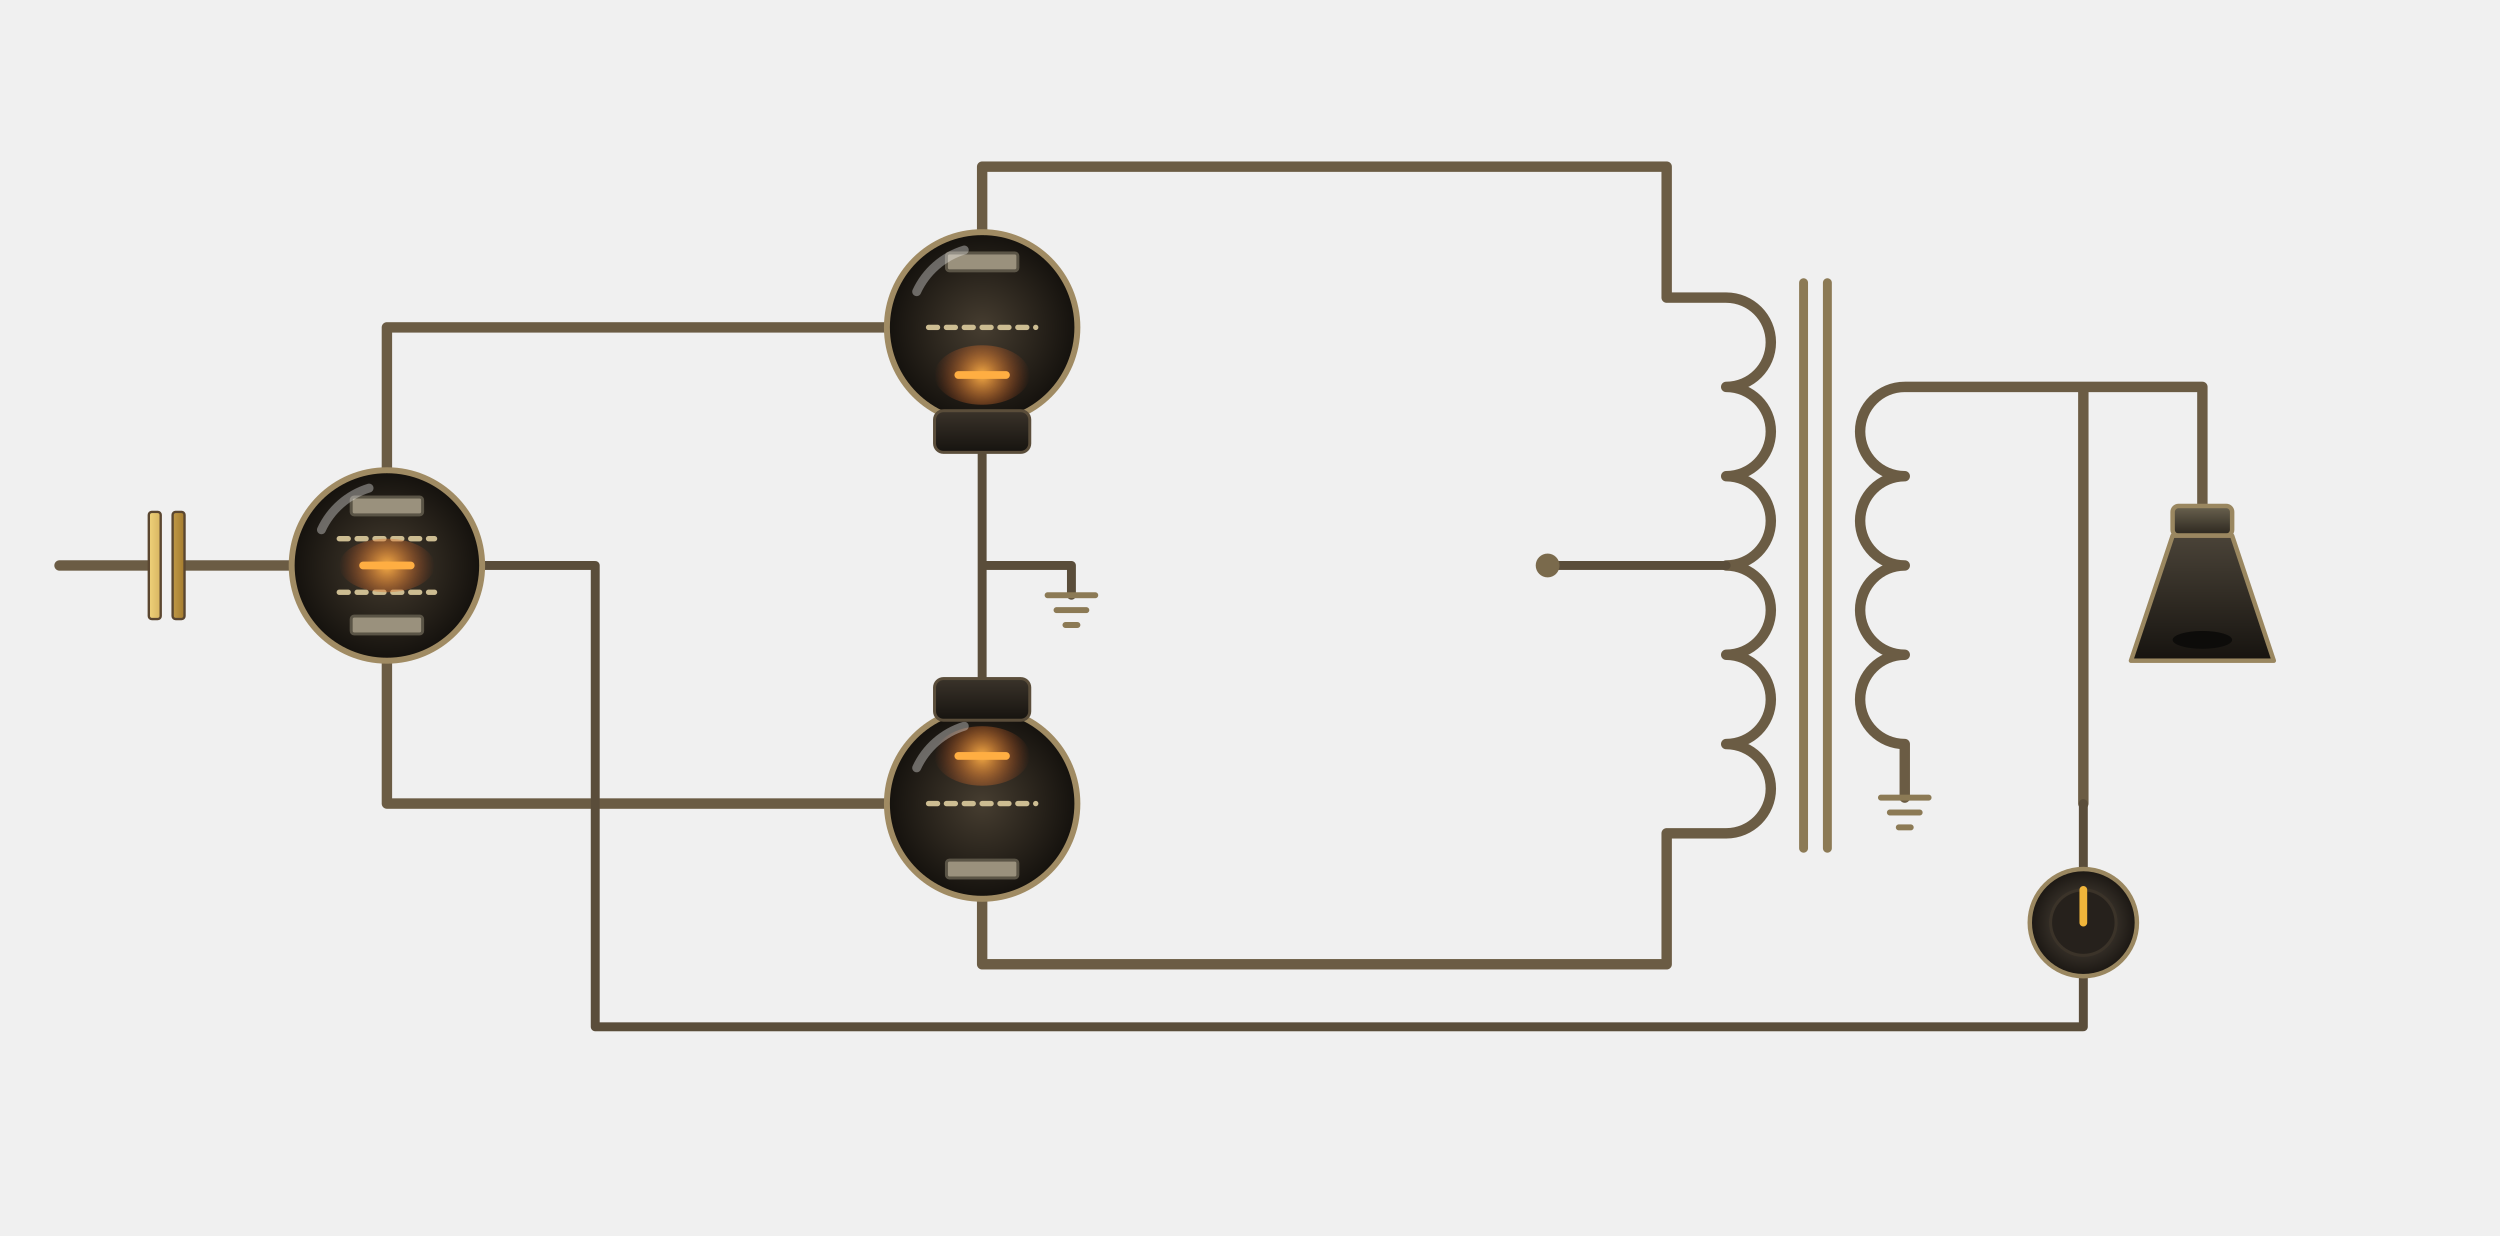
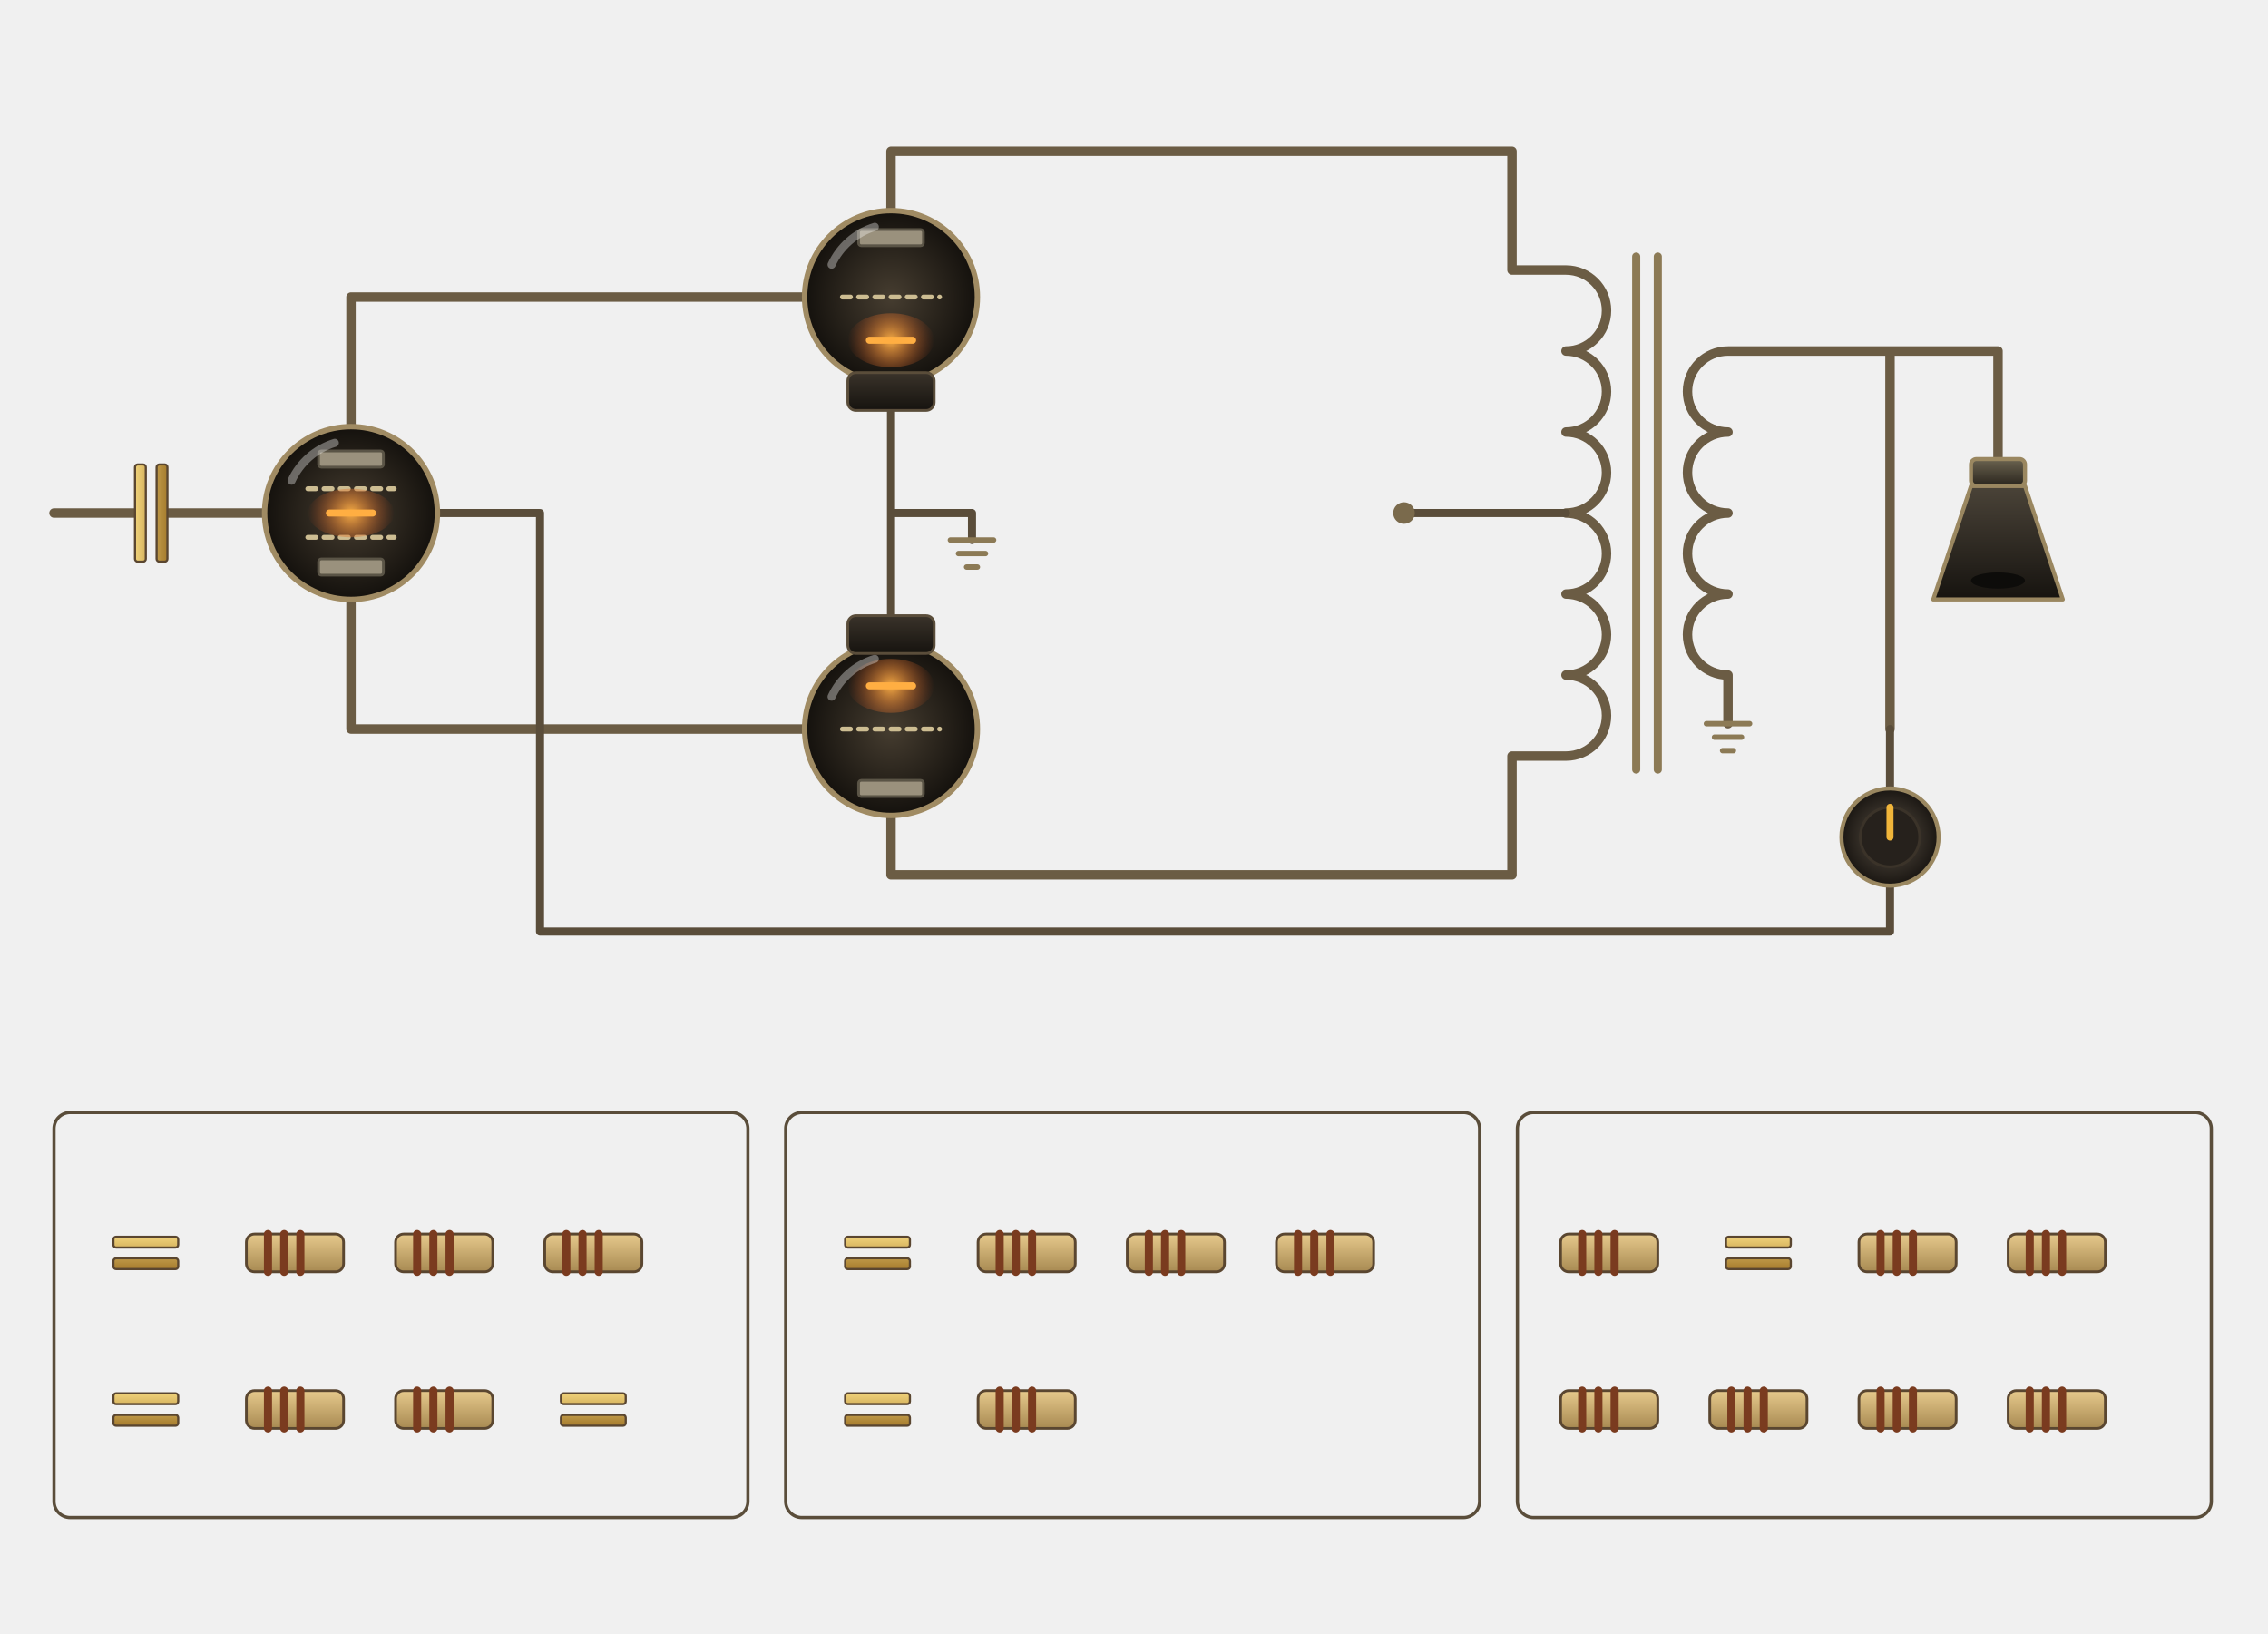
- <svg xmlns="http://www.w3.org/2000/svg" width="840" height="415" viewBox="0 0 840 415">
+ <svg xmlns="http://www.w3.org/2000/svg" width="840" height="605" viewBox="0 0 840 605">
  <defs>
    <linearGradient id="g1" x1="50" y1="0" x2="62" y2="0" gradientUnits="userSpaceOnUse">
      <stop offset="0" stop-color="#f0d27a" />
      <stop offset="1" stop-color="#a67c2e" />
    </linearGradient>
    <radialGradient id="g2" cx="130" cy="190" r="32" gradientUnits="userSpaceOnUse">
      <stop offset="0" stop-color="#463d30" />
      <stop offset="1" stop-color="#14110d" />
    </radialGradient>
    <radialGradient id="g3" cx="130" cy="190" r="16" gradientUnits="userSpaceOnUse">
      <stop offset="0" stop-color="#ffb347" stop-opacity="0.95" />
      <stop offset="1" stop-color="#c1441a" stop-opacity="0" />
    </radialGradient>
    <radialGradient id="g4" cx="330" cy="110" r="32" gradientUnits="userSpaceOnUse">
      <stop offset="0" stop-color="#463d30" />
      <stop offset="1" stop-color="#14110d" />
    </radialGradient>
    <radialGradient id="g5" cx="330" cy="126" r="16" gradientUnits="userSpaceOnUse">
      <stop offset="0" stop-color="#ffb347" stop-opacity="0.95" />
      <stop offset="1" stop-color="#c1441a" stop-opacity="0" />
    </radialGradient>
    <linearGradient id="g6" x1="0" y1="138" x2="0" y2="152" gradientUnits="userSpaceOnUse">
      <stop offset="0" stop-color="#3a332a" />
      <stop offset="1" stop-color="#16130f" />
    </linearGradient>
    <radialGradient id="g7" cx="330" cy="270" r="32" gradientUnits="userSpaceOnUse">
      <stop offset="0" stop-color="#463d30" />
      <stop offset="1" stop-color="#14110d" />
    </radialGradient>
    <radialGradient id="g8" cx="330" cy="254" r="16" gradientUnits="userSpaceOnUse">
      <stop offset="0" stop-color="#ffb347" stop-opacity="0.95" />
      <stop offset="1" stop-color="#c1441a" stop-opacity="0" />
    </radialGradient>
    <linearGradient id="g9" x1="0" y1="228" x2="0" y2="242" gradientUnits="userSpaceOnUse">
      <stop offset="0" stop-color="#3a332a" />
      <stop offset="1" stop-color="#16130f" />
    </linearGradient>
    <radialGradient id="g10" cx="700" cy="310" r="18" gradientUnits="userSpaceOnUse">
      <stop offset="0" stop-color="#5b5246" />
      <stop offset="1" stop-color="#1a1612" />
    </radialGradient>
    <linearGradient id="g11" x1="0" y1="170" x2="0" y2="180" gradientUnits="userSpaceOnUse">
      <stop offset="0" stop-color="#6b6350" />
      <stop offset="1" stop-color="#2a251d" />
    </linearGradient>
    <linearGradient id="g12" x1="0" y1="180" x2="0" y2="222" gradientUnits="userSpaceOnUse">
      <stop offset="0" stop-color="#4a4338" />
      <stop offset="1" stop-color="#16130f" />
+     </linearGradient>
+     <linearGradient id="g13" x1="0" y1="458" x2="0" y2="470" gradientUnits="userSpaceOnUse">
+       <stop offset="0" stop-color="#f0d27a" />
+       <stop offset="1" stop-color="#a67c2e" />
+     </linearGradient>
+     <linearGradient id="g14" x1="0" y1="457" x2="0" y2="471" gradientUnits="userSpaceOnUse">
+       <stop offset="0" stop-color="#e6c98c" />
+       <stop offset="1" stop-color="#a88a52" />
+     </linearGradient>
+     <linearGradient id="g15" x1="0" y1="457" x2="0" y2="471" gradientUnits="userSpaceOnUse">
+       <stop offset="0" stop-color="#e6c98c" />
+       <stop offset="1" stop-color="#a88a52" />
+     </linearGradient>
+     <linearGradient id="g16" x1="0" y1="457" x2="0" y2="471" gradientUnits="userSpaceOnUse">
+       <stop offset="0" stop-color="#e6c98c" />
+       <stop offset="1" stop-color="#a88a52" />
+     </linearGradient>
+     <linearGradient id="g17" x1="0" y1="516" x2="0" y2="528" gradientUnits="userSpaceOnUse">
+       <stop offset="0" stop-color="#f0d27a" />
+       <stop offset="1" stop-color="#a67c2e" />
+     </linearGradient>
+     <linearGradient id="g18" x1="0" y1="515" x2="0" y2="529" gradientUnits="userSpaceOnUse">
+       <stop offset="0" stop-color="#e6c98c" />
+       <stop offset="1" stop-color="#a88a52" />
+     </linearGradient>
+     <linearGradient id="g19" x1="0" y1="515" x2="0" y2="529" gradientUnits="userSpaceOnUse">
+       <stop offset="0" stop-color="#e6c98c" />
+       <stop offset="1" stop-color="#a88a52" />
+     </linearGradient>
+     <linearGradient id="g20" x1="0" y1="516" x2="0" y2="528" gradientUnits="userSpaceOnUse">
+       <stop offset="0" stop-color="#f0d27a" />
+       <stop offset="1" stop-color="#a67c2e" />
+     </linearGradient>
+     <linearGradient id="g21" x1="0" y1="458" x2="0" y2="470" gradientUnits="userSpaceOnUse">
+       <stop offset="0" stop-color="#f0d27a" />
+       <stop offset="1" stop-color="#a67c2e" />
+     </linearGradient>
+     <linearGradient id="g22" x1="0" y1="457" x2="0" y2="471" gradientUnits="userSpaceOnUse">
+       <stop offset="0" stop-color="#e6c98c" />
+       <stop offset="1" stop-color="#a88a52" />
+     </linearGradient>
+     <linearGradient id="g23" x1="0" y1="457" x2="0" y2="471" gradientUnits="userSpaceOnUse">
+       <stop offset="0" stop-color="#e6c98c" />
+       <stop offset="1" stop-color="#a88a52" />
+     </linearGradient>
+     <linearGradient id="g24" x1="0" y1="457" x2="0" y2="471" gradientUnits="userSpaceOnUse">
+       <stop offset="0" stop-color="#e6c98c" />
+       <stop offset="1" stop-color="#a88a52" />
+     </linearGradient>
+     <linearGradient id="g25" x1="0" y1="516" x2="0" y2="528" gradientUnits="userSpaceOnUse">
+       <stop offset="0" stop-color="#f0d27a" />
+       <stop offset="1" stop-color="#a67c2e" />
+     </linearGradient>
+     <linearGradient id="g26" x1="0" y1="515" x2="0" y2="529" gradientUnits="userSpaceOnUse">
+       <stop offset="0" stop-color="#e6c98c" />
+       <stop offset="1" stop-color="#a88a52" />
+     </linearGradient>
+     <linearGradient id="g27" x1="0" y1="457" x2="0" y2="471" gradientUnits="userSpaceOnUse">
+       <stop offset="0" stop-color="#e6c98c" />
+       <stop offset="1" stop-color="#a88a52" />
+     </linearGradient>
+     <linearGradient id="g28" x1="0" y1="458" x2="0" y2="470" gradientUnits="userSpaceOnUse">
+       <stop offset="0" stop-color="#f0d27a" />
+       <stop offset="1" stop-color="#a67c2e" />
+     </linearGradient>
+     <linearGradient id="g29" x1="0" y1="457" x2="0" y2="471" gradientUnits="userSpaceOnUse">
+       <stop offset="0" stop-color="#e6c98c" />
+       <stop offset="1" stop-color="#a88a52" />
+     </linearGradient>
+     <linearGradient id="g30" x1="0" y1="457" x2="0" y2="471" gradientUnits="userSpaceOnUse">
+       <stop offset="0" stop-color="#e6c98c" />
+       <stop offset="1" stop-color="#a88a52" />
+     </linearGradient>
+     <linearGradient id="g31" x1="0" y1="515" x2="0" y2="529" gradientUnits="userSpaceOnUse">
+       <stop offset="0" stop-color="#e6c98c" />
+       <stop offset="1" stop-color="#a88a52" />
+     </linearGradient>
+     <linearGradient id="g32" x1="0" y1="515" x2="0" y2="529" gradientUnits="userSpaceOnUse">
+       <stop offset="0" stop-color="#e6c98c" />
+       <stop offset="1" stop-color="#a88a52" />
+     </linearGradient>
+     <linearGradient id="g33" x1="0" y1="515" x2="0" y2="529" gradientUnits="userSpaceOnUse">
+       <stop offset="0" stop-color="#e6c98c" />
+       <stop offset="1" stop-color="#a88a52" />
+     </linearGradient>
+     <linearGradient id="g34" x1="0" y1="515" x2="0" y2="529" gradientUnits="userSpaceOnUse">
+       <stop offset="0" stop-color="#e6c98c" />
+       <stop offset="1" stop-color="#a88a52" />
    </linearGradient>
  </defs>
  <path id="wire_OUT-2" d="M20,190 H52 M60,190 H98" fill="none" stroke="#6b5c44" stroke-width="3.5" stroke-linecap="round" stroke-linejoin="round" />
  <path id="wire_PHASE" d="M130,158 V110 H298 M130,222 V270 H298" fill="none" stroke="#6b5c44" stroke-width="3.5" stroke-linecap="round" stroke-linejoin="round" />
  <path id="wire_POWER" d="M330,78 V56 H560 V100 H580 M330,302 V324 H560 V280 H580 M580,100 a15,15 0 0 1 0,30 a15,15 0 0 1 0,30 a15,15 0 0 1 0,30 a15,15 0 0 1 0,30 a15,15 0 0 1 0,30 a15,15 0 0 1 0,30" fill="none" stroke="#6b5c44" stroke-width="3.5" stroke-linecap="round" stroke-linejoin="round" />
  <path id="wire_SPEAKER" d="M640,130 H740 V170 M700,130 V270 M640,250 V268 M640,130 a15,15 0 0 0 0,30 a15,15 0 0 0 0,30 a15,15 0 0 0 0,30 a15,15 0 0 0 0,30" fill="none" stroke="#6b5c44" stroke-width="3.5" stroke-linecap="round" stroke-linejoin="round" />
  <path id="wire_static_power" d="M330,152 V228 M330,190 H360 V200 M580,190 H520 M200,345 V190 H162 M700,270 H700 M700,270 V292 M700,328 V345 M700,345 H200 M700,345 H700" fill="none" stroke="#5a4d3a" stroke-width="3" stroke-linecap="round" stroke-linejoin="round" />
  <path id="ground_power" d="M352,200 H368 M355,205 H365 M358,210 H362 M632,268 H648 M635,273 H645 M638,278 H642" fill="none" stroke="#8c7a55" stroke-width="2" stroke-linecap="round" stroke-linejoin="round" />
  <path id="ot_core" d="M606,95 V285 M614,95 V285" fill="none" stroke="#8c7a55" stroke-width="3" stroke-linecap="round" stroke-linejoin="round" />
  <ellipse id="rail_tap" cx="520" cy="190" rx="4" ry="4" fill="#7a6a4c" stroke="none" stroke-width="1" />
  <rect id="cap_ina" x="50" y="172" width="4" height="36" rx="1" fill="url(#g1)" stroke="#5a4630" stroke-width="0.8" />
  <rect id="cap_inb" x="58" y="172" width="4" height="36" rx="1" fill="url(#g1)" stroke="#5a4630" stroke-width="0.8" />
  <ellipse id="tube_PI-PI" cx="130" cy="190" rx="32" ry="32" fill="url(#g2)" stroke="#a08b63" stroke-width="2" />
  <rect id="plate_PI-1" x="118" y="167" width="24" height="6" rx="1" fill="#9a917d" stroke="#5a5446" stroke-width="1" />
  <rect id="plate_PI1" x="118" y="207" width="24" height="6" rx="1" fill="#9a917d" stroke="#5a5446" stroke-width="1" />
  <path id="grids_PI" d="M114,181 H146 M114,199 H146" fill="none" stroke="#cdbd92" stroke-width="1.8" stroke-linecap="round" stroke-linejoin="round" stroke-dasharray="3 3" />
  <ellipse id="glow_PHASE" cx="130" cy="190" rx="16" ry="9" fill="url(#g3)" stroke="none" stroke-width="1" />
  <path id="filament_PI" d="M122,190 H138" fill="none" stroke="#ffae42" stroke-width="2.6" stroke-linecap="round" stroke-linejoin="round" />
  <path id="shine_PI" d="M108,178 A26,26 0 0 1 124,164" fill="none" stroke="#ffffff" stroke-width="3" stroke-linecap="round" stroke-linejoin="round" opacity="0.35" />
  <ellipse id="tube_PA-EL34" cx="330" cy="110" rx="32" ry="32" fill="url(#g4)" stroke="#a08b63" stroke-width="2" />
  <rect id="plate_PA" x="318" y="85" width="24" height="6" rx="1" fill="#9a917d" stroke="#5a5446" stroke-width="1" />
  <path id="grid_PA" d="M312,110 H348" fill="none" stroke="#cdbd92" stroke-width="1.8" stroke-linecap="round" stroke-linejoin="round" stroke-dasharray="3 3" />
  <ellipse id="glow_POWER_A" cx="330" cy="126" rx="16" ry="10" fill="url(#g5)" stroke="none" stroke-width="1" />
  <path id="filament_PA" d="M322,126 H338" fill="none" stroke="#ffae42" stroke-width="2.6" stroke-linecap="round" stroke-linejoin="round" />
  <path id="shine_PA" d="M308,98 A26,26 0 0 1 324,84" fill="none" stroke="#ffffff" stroke-width="3" stroke-linecap="round" stroke-linejoin="round" opacity="0.35" />
  <rect id="base_PA" x="314" y="138" width="32" height="14" rx="3" fill="url(#g6)" stroke="#5a4d3a" stroke-width="1" />
  <ellipse id="tube_PB-EL34" cx="330" cy="270" rx="32" ry="32" fill="url(#g7)" stroke="#a08b63" stroke-width="2" />
  <rect id="plate_PB" x="318" y="289" width="24" height="6" rx="1" fill="#9a917d" stroke="#5a5446" stroke-width="1" />
  <path id="grid_PB" d="M312,270 H348" fill="none" stroke="#cdbd92" stroke-width="1.8" stroke-linecap="round" stroke-linejoin="round" stroke-dasharray="3 3" />
  <ellipse id="glow_POWER_B" cx="330" cy="254" rx="16" ry="10" fill="url(#g8)" stroke="none" stroke-width="1" />
  <path id="filament_PB" d="M322,254 H338" fill="none" stroke="#ffae42" stroke-width="2.6" stroke-linecap="round" stroke-linejoin="round" />
  <path id="shine_PB" d="M308,258 A26,26 0 0 1 324,244" fill="none" stroke="#ffffff" stroke-width="3" stroke-linecap="round" stroke-linejoin="round" opacity="0.35" />
  <rect id="base_PB" x="314" y="228" width="32" height="14" rx="3" fill="url(#g9)" stroke="#5a4d3a" stroke-width="1" />
  <ellipse id="pot_presence" cx="700" cy="310" rx="18" ry="18" fill="url(#g10)" stroke="#9a8760" stroke-width="1.5" />
  <ellipse id="dial_presence" cx="700" cy="310" rx="11" ry="11" fill="#26211c" stroke="#3b3329" stroke-width="1" />
  <path id="ptr_presence" d="M700,310 L700,299" fill="none" stroke="#f0b53a" stroke-width="2.6" stroke-linecap="round" stroke-linejoin="round" />
  <rect id="spk_magnet_p" x="730" y="170" width="20" height="10" rx="2" fill="url(#g11)" stroke="#9a8760" stroke-width="1.5" />
  <path id="spk_cone_p" d="M730,180 H750 L764,222 H716 Z" fill="url(#g12)" stroke="#9a8760" stroke-width="1.5" stroke-linecap="round" stroke-linejoin="round" />
  <ellipse id="spk_dust_p" cx="740" cy="215" rx="10" ry="3" fill="#0d0c0a" stroke="none" stroke-width="1" />
+   <rect id="pp_box0" x="20" y="412" width="257" height="150" rx="6" fill="none" stroke="#5a4d3a" stroke-width="1.2" />
+   <ellipse id="ttl_PHASE_INVERTER" cx="148.5" cy="426" rx="1" ry="1" fill="none" stroke="none" stroke-width="0" />
+   <rect id="pp_C31a" x="42" y="458" width="24" height="4" rx="1" fill="url(#g13)" stroke="#5a4630" stroke-width="0.8" />
+   <rect id="pp_C31b" x="42" y="466" width="24" height="4" rx="1" fill="url(#g13)" stroke="#5a4630" stroke-width="0.8" />
+   <ellipse id="valC_1_22n@C:C31" cx="54" cy="484" rx="1" ry="1" fill="none" stroke="none" />
+   <rect id="pp_R37" x="91.25" y="457" width="36" height="14" rx="3" fill="url(#g14)" stroke="#5a4630" stroke-width="1" />
+   <path id="pp_R37_bands" d="M99.25,457 V471 M105.25,457 V471 M111.25,457 V471" fill="none" stroke="#7a3b1f" stroke-width="3" stroke-linecap="round" stroke-linejoin="round" />
+   <ellipse id="valC_2_1M@R:R37" cx="109.25" cy="484" rx="1" ry="1" fill="none" stroke="none" />
+   <rect id="pp_R39" x="146.5" y="457" width="36" height="14" rx="3" fill="url(#g15)" stroke="#5a4630" stroke-width="1" />
+   <path id="pp_R39_bands" d="M154.5,457 V471 M160.5,457 V471 M166.5,457 V471" fill="none" stroke="#7a3b1f" stroke-width="3" stroke-linecap="round" stroke-linejoin="round" />
+   <ellipse id="valC_3_470@R:R39" cx="164.5" cy="484" rx="1" ry="1" fill="none" stroke="none" />
+   <rect id="pp_R41" x="201.75" y="457" width="36" height="14" rx="3" fill="url(#g16)" stroke="#5a4630" stroke-width="1" />
+   <path id="pp_R41_bands" d="M209.75,457 V471 M215.75,457 V471 M221.75,457 V471" fill="none" stroke="#7a3b1f" stroke-width="3" stroke-linecap="round" stroke-linejoin="round" />
+   <ellipse id="valC_4_1M@R:R41" cx="219.75" cy="484" rx="1" ry="1" fill="none" stroke="none" />
+   <rect id="pp_C35a" x="42" y="516" width="24" height="4" rx="1" fill="url(#g17)" stroke="#5a4630" stroke-width="0.8" />
+   <rect id="pp_C35b" x="42" y="524" width="24" height="4" rx="1" fill="url(#g17)" stroke="#5a4630" stroke-width="0.8" />
+   <ellipse id="valC_5_0.1u@C:C35" cx="54" cy="542" rx="1" ry="1" fill="none" stroke="none" />
+   <rect id="pp_R36" x="91.25" y="515" width="36" height="14" rx="3" fill="url(#g18)" stroke="#5a4630" stroke-width="1" />
+   <path id="pp_R36_bands" d="M99.25,515 V529 M105.25,515 V529 M111.25,515 V529" fill="none" stroke="#7a3b1f" stroke-width="3" stroke-linecap="round" stroke-linejoin="round" />
+   <ellipse id="valC_6_82k@R:R36" cx="109.25" cy="542" rx="1" ry="1" fill="none" stroke="none" />
+   <rect id="pp_R35" x="146.5" y="515" width="36" height="14" rx="3" fill="url(#g19)" stroke="#5a4630" stroke-width="1" />
+   <path id="pp_R35_bands" d="M154.5,515 V529 M160.5,515 V529 M166.5,515 V529" fill="none" stroke="#7a3b1f" stroke-width="3" stroke-linecap="round" stroke-linejoin="round" />
+   <ellipse id="valC_7_100k@R:R35" cx="164.5" cy="542" rx="1" ry="1" fill="none" stroke="none" />
+   <rect id="pp_C32a" x="207.75" y="516" width="24" height="4" rx="1" fill="url(#g20)" stroke="#5a4630" stroke-width="0.8" />
+   <rect id="pp_C32b" x="207.75" y="524" width="24" height="4" rx="1" fill="url(#g20)" stroke="#5a4630" stroke-width="0.8" />
+   <ellipse id="valC_8_100p@C:C32" cx="219.75" cy="542" rx="1" ry="1" fill="none" stroke="none" />
+   <rect id="pp_box1" x="291" y="412" width="257" height="150" rx="6" fill="none" stroke="#5a4d3a" stroke-width="1.2" />
+   <ellipse id="ttl_FEEDBACK" cx="419.5" cy="426" rx="1" ry="1" fill="none" stroke="none" stroke-width="0" />
+   <rect id="pp_C33a" x="313" y="458" width="24" height="4" rx="1" fill="url(#g21)" stroke="#5a4630" stroke-width="0.8" />
+   <rect id="pp_C33b" x="313" y="466" width="24" height="4" rx="1" fill="url(#g21)" stroke="#5a4630" stroke-width="0.8" />
+   <ellipse id="valC_9_0.1u@C:C33" cx="325" cy="484" rx="1" ry="1" fill="none" stroke="none" />
+   <rect id="pp_R40" x="362.25" y="457" width="36" height="14" rx="3" fill="url(#g22)" stroke="#5a4630" stroke-width="1" />
+   <path id="pp_R40_bands" d="M370.25,457 V471 M376.25,457 V471 M382.25,457 V471" fill="none" stroke="#7a3b1f" stroke-width="3" stroke-linecap="round" stroke-linejoin="round" />
+   <ellipse id="valC_10_10k@R:R40" cx="380.25" cy="484" rx="1" ry="1" fill="none" stroke="none" />
+   <rect id="pp_R_VR9" x="417.5" y="457" width="36" height="14" rx="3" fill="url(#g23)" stroke="#5a4630" stroke-width="1" />
+   <path id="pp_R_VR9_bands" d="M425.5,457 V471 M431.5,457 V471 M437.5,457 V471" fill="none" stroke="#7a3b1f" stroke-width="3" stroke-linecap="round" stroke-linejoin="round" />
+   <ellipse id="valC_11_5k@R:R_VR9" cx="435.5" cy="484" rx="1" ry="1" fill="none" stroke="none" />
+   <rect id="pp_R51" x="472.75" y="457" width="36" height="14" rx="3" fill="url(#g24)" stroke="#5a4630" stroke-width="1" />
+   <path id="pp_R51_bands" d="M480.75,457 V471 M486.75,457 V471 M492.75,457 V471" fill="none" stroke="#7a3b1f" stroke-width="3" stroke-linecap="round" stroke-linejoin="round" />
+   <ellipse id="valC_12_220k@R:R51" cx="490.75" cy="484" rx="1" ry="1" fill="none" stroke="none" />
+   <rect id="pp_C36a" x="313" y="516" width="24" height="4" rx="1" fill="url(#g25)" stroke="#5a4630" stroke-width="0.8" />
+   <rect id="pp_C36b" x="313" y="524" width="24" height="4" rx="1" fill="url(#g25)" stroke="#5a4630" stroke-width="0.8" />
+   <ellipse id="valC_13_4n7@C:C36" cx="325" cy="542" rx="1" ry="1" fill="none" stroke="none" />
+   <rect id="pp_R50" x="362.25" y="515" width="36" height="14" rx="3" fill="url(#g26)" stroke="#5a4630" stroke-width="1" />
+   <path id="pp_R50_bands" d="M370.25,515 V529 M376.25,515 V529 M382.25,515 V529" fill="none" stroke="#7a3b1f" stroke-width="3" stroke-linecap="round" stroke-linejoin="round" />
+   <ellipse id="valC_14_47k@R:R50" cx="380.25" cy="542" rx="1" ry="1" fill="none" stroke="none" />
+   <rect id="pp_box2" x="562" y="412" width="257" height="150" rx="6" fill="none" stroke="#5a4d3a" stroke-width="1.2" />
+   <ellipse id="ttl_SUPPLY_AND_BIAS" cx="690.5" cy="426" rx="1" ry="1" fill="none" stroke="none" stroke-width="0" />
+   <rect id="pp_RBIAS" x="578" y="457" width="36" height="14" rx="3" fill="url(#g27)" stroke="#5a4630" stroke-width="1" />
+   <path id="pp_RBIAS_bands" d="M586,457 V471 M592,457 V471 M598,457 V471" fill="none" stroke="#7a3b1f" stroke-width="3" stroke-linecap="round" stroke-linejoin="round" />
+   <ellipse id="valC_15_1@R:RBIAS" cx="596" cy="484" rx="1" ry="1" fill="none" stroke="none" />
+   <rect id="pp_C40a" x="639.25" y="458" width="24" height="4" rx="1" fill="url(#g28)" stroke="#5a4630" stroke-width="0.8" />
+   <rect id="pp_C40b" x="639.25" y="466" width="24" height="4" rx="1" fill="url(#g28)" stroke="#5a4630" stroke-width="0.8" />
+   <ellipse id="valC_16_10u@C:C40" cx="651.25" cy="484" rx="1" ry="1" fill="none" stroke="none" />
+   <rect id="pp_R66" x="688.5" y="457" width="36" height="14" rx="3" fill="url(#g29)" stroke="#5a4630" stroke-width="1" />
+   <path id="pp_R66_bands" d="M696.5,457 V471 M702.5,457 V471 M708.5,457 V471" fill="none" stroke="#7a3b1f" stroke-width="3" stroke-linecap="round" stroke-linejoin="round" />
+   <ellipse id="valC_17_1k5@R:R66" cx="706.5" cy="484" rx="1" ry="1" fill="none" stroke="none" />
+   <rect id="pp_R67" x="743.75" y="457" width="36" height="14" rx="3" fill="url(#g30)" stroke="#5a4630" stroke-width="1" />
+   <path id="pp_R67_bands" d="M751.75,457 V471 M757.75,457 V471 M763.75,457 V471" fill="none" stroke="#7a3b1f" stroke-width="3" stroke-linecap="round" stroke-linejoin="round" />
+   <ellipse id="valC_18_1k5@R:R67" cx="761.75" cy="484" rx="1" ry="1" fill="none" stroke="none" />
+   <rect id="pp_R46" x="578" y="515" width="36" height="14" rx="3" fill="url(#g31)" stroke="#5a4630" stroke-width="1" />
+   <path id="pp_R46_bands" d="M586,515 V529 M592,515 V529 M598,515 V529" fill="none" stroke="#7a3b1f" stroke-width="3" stroke-linecap="round" stroke-linejoin="round" />
+   <ellipse id="valC_19_1k/2@R:R46" cx="596" cy="542" rx="1" ry="1" fill="none" stroke="none" />
+   <rect id="pp_R47" x="633.25" y="515" width="36" height="14" rx="3" fill="url(#g32)" stroke="#5a4630" stroke-width="1" />
+   <path id="pp_R47_bands" d="M641.25,515 V529 M647.25,515 V529 M653.25,515 V529" fill="none" stroke="#7a3b1f" stroke-width="3" stroke-linecap="round" stroke-linejoin="round" />
+   <ellipse id="valC_20_1k/2@R:R47" cx="651.25" cy="542" rx="1" ry="1" fill="none" stroke="none" />
+   <rect id="pp_R52" x="688.5" y="515" width="36" height="14" rx="3" fill="url(#g33)" stroke="#5a4630" stroke-width="1" />
+   <path id="pp_R52_bands" d="M696.5,515 V529 M702.5,515 V529 M708.5,515 V529" fill="none" stroke="#7a3b1f" stroke-width="3" stroke-linecap="round" stroke-linejoin="round" />
+   <ellipse id="valC_21_10k@R:R52" cx="706.5" cy="542" rx="1" ry="1" fill="none" stroke="none" />
+   <rect id="pp_R53" x="743.75" y="515" width="36" height="14" rx="3" fill="url(#g34)" stroke="#5a4630" stroke-width="1" />
+   <path id="pp_R53_bands" d="M751.75,515 V529 M757.75,515 V529 M763.75,515 V529" fill="none" stroke="#7a3b1f" stroke-width="3" stroke-linecap="round" stroke-linejoin="round" />
+   <ellipse id="valC_22_4k7@R:R53" cx="761.75" cy="542" rx="1" ry="1" fill="none" stroke="none" />
</svg>
